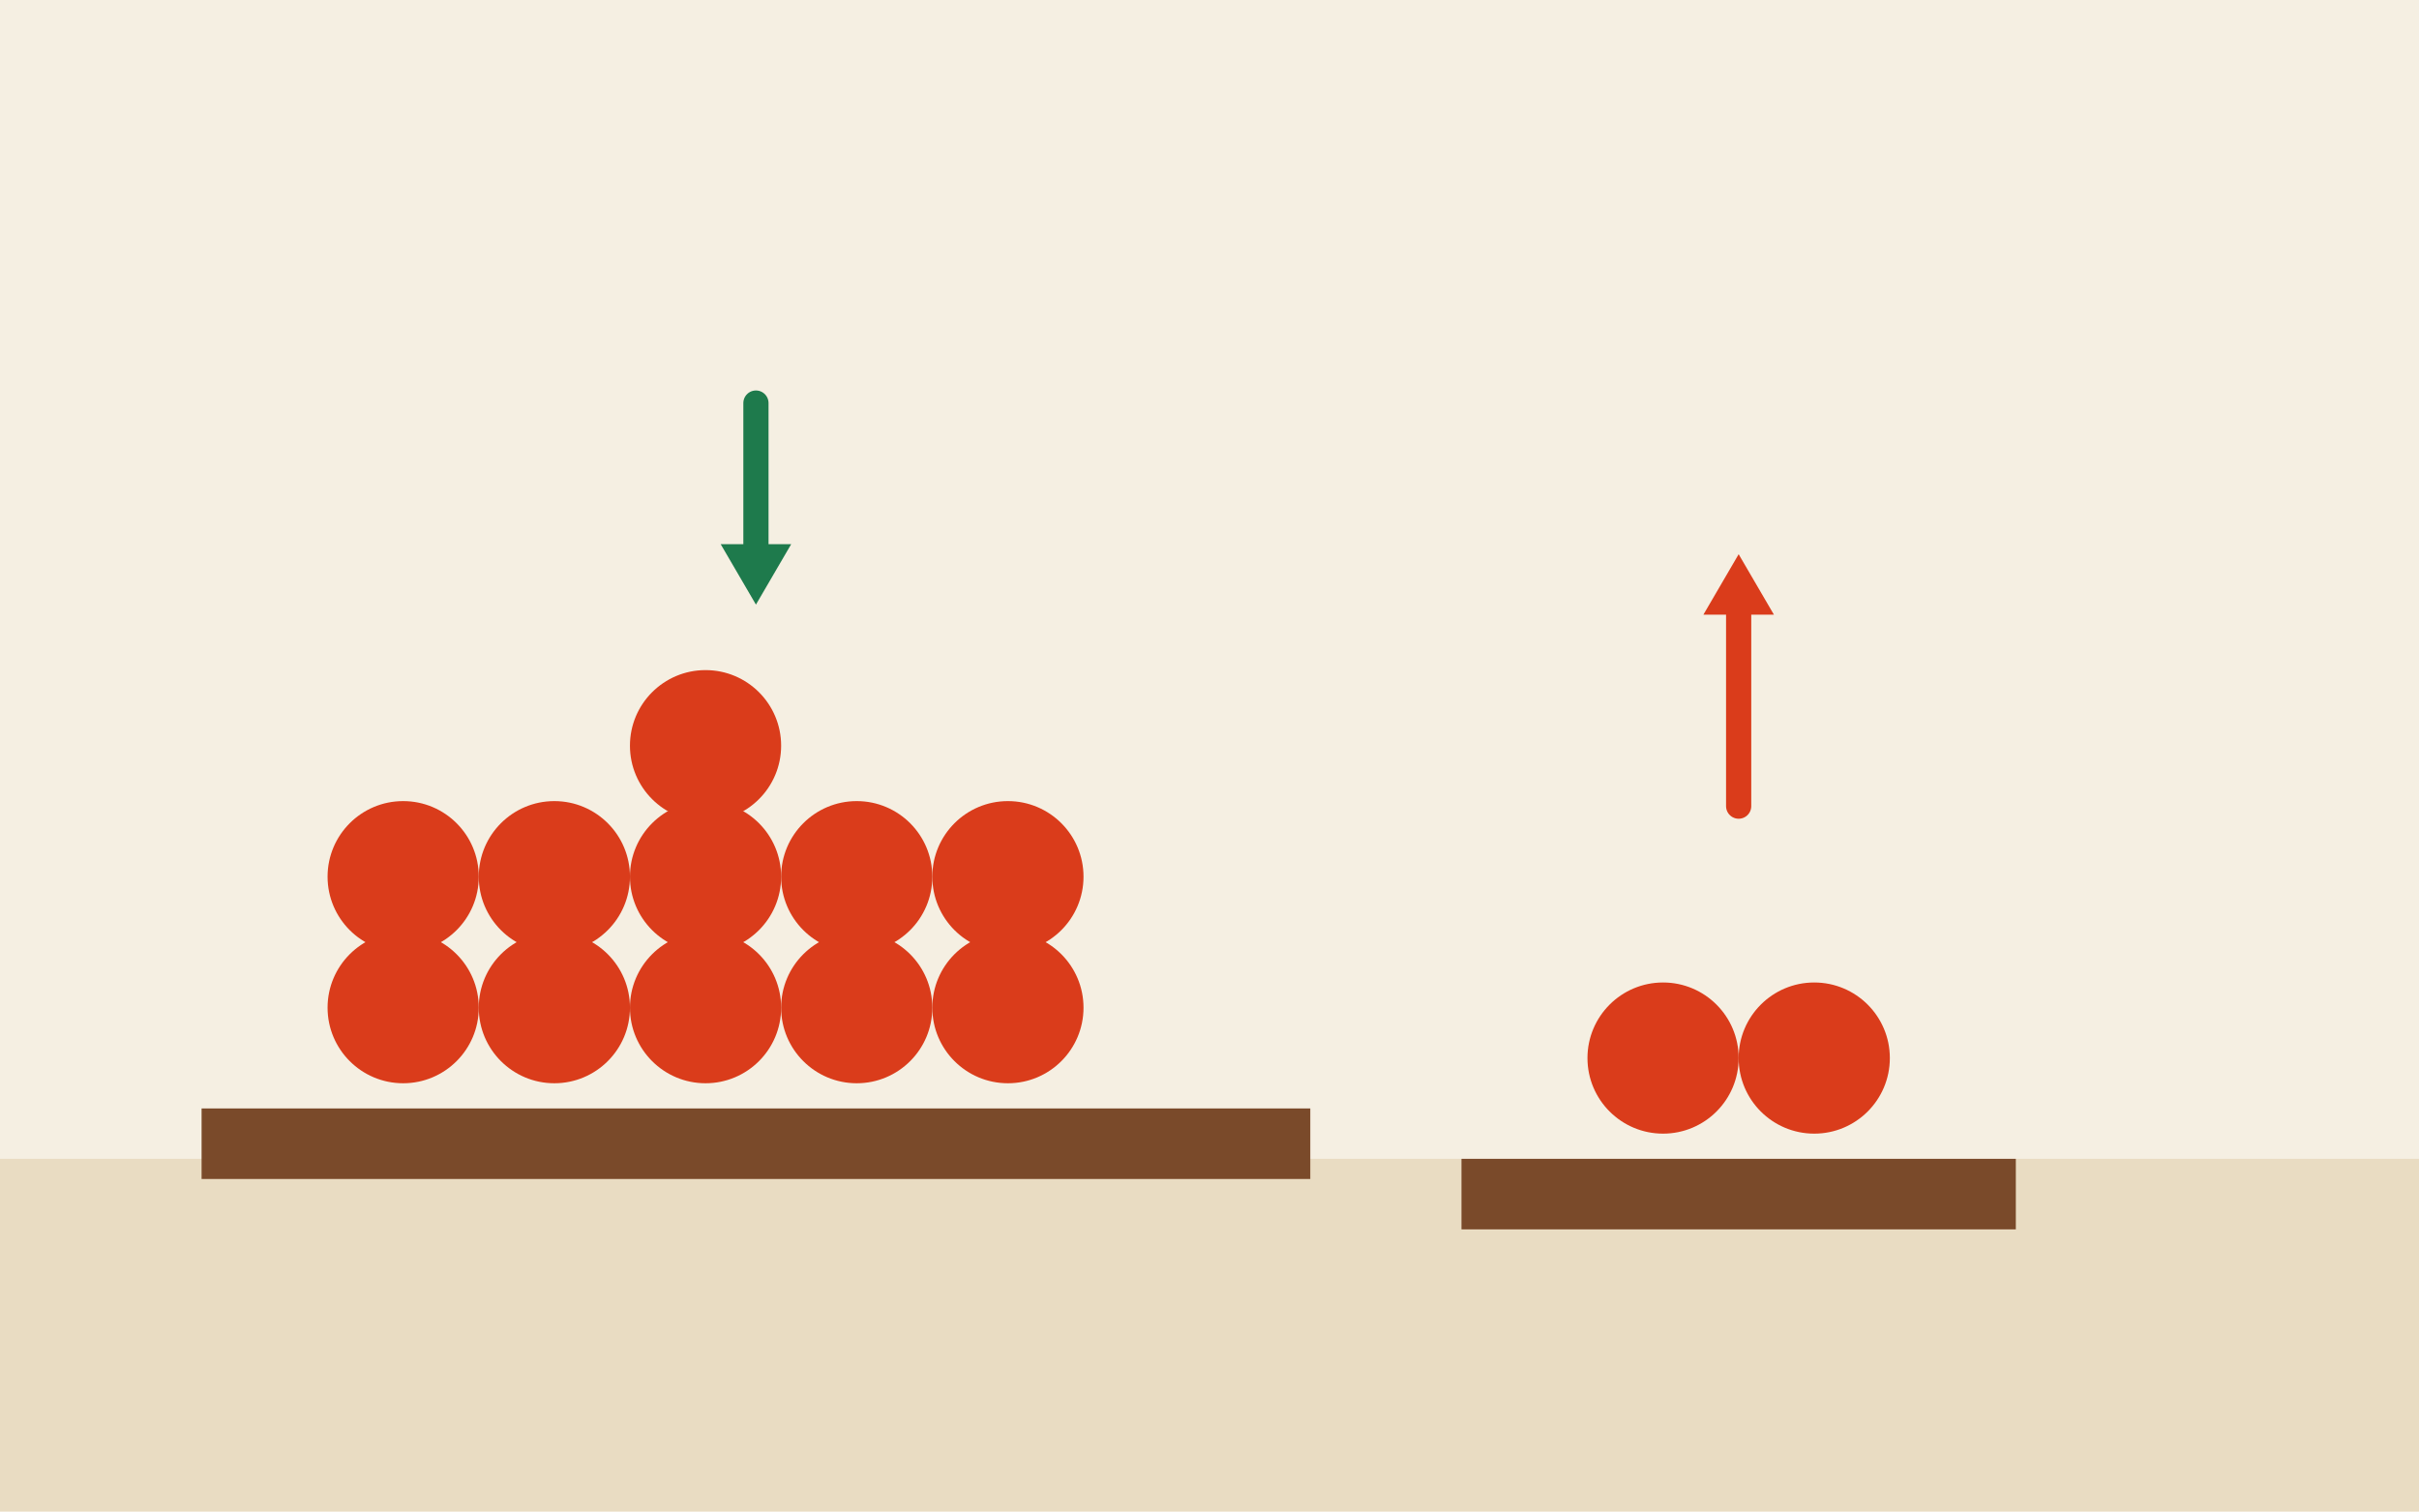
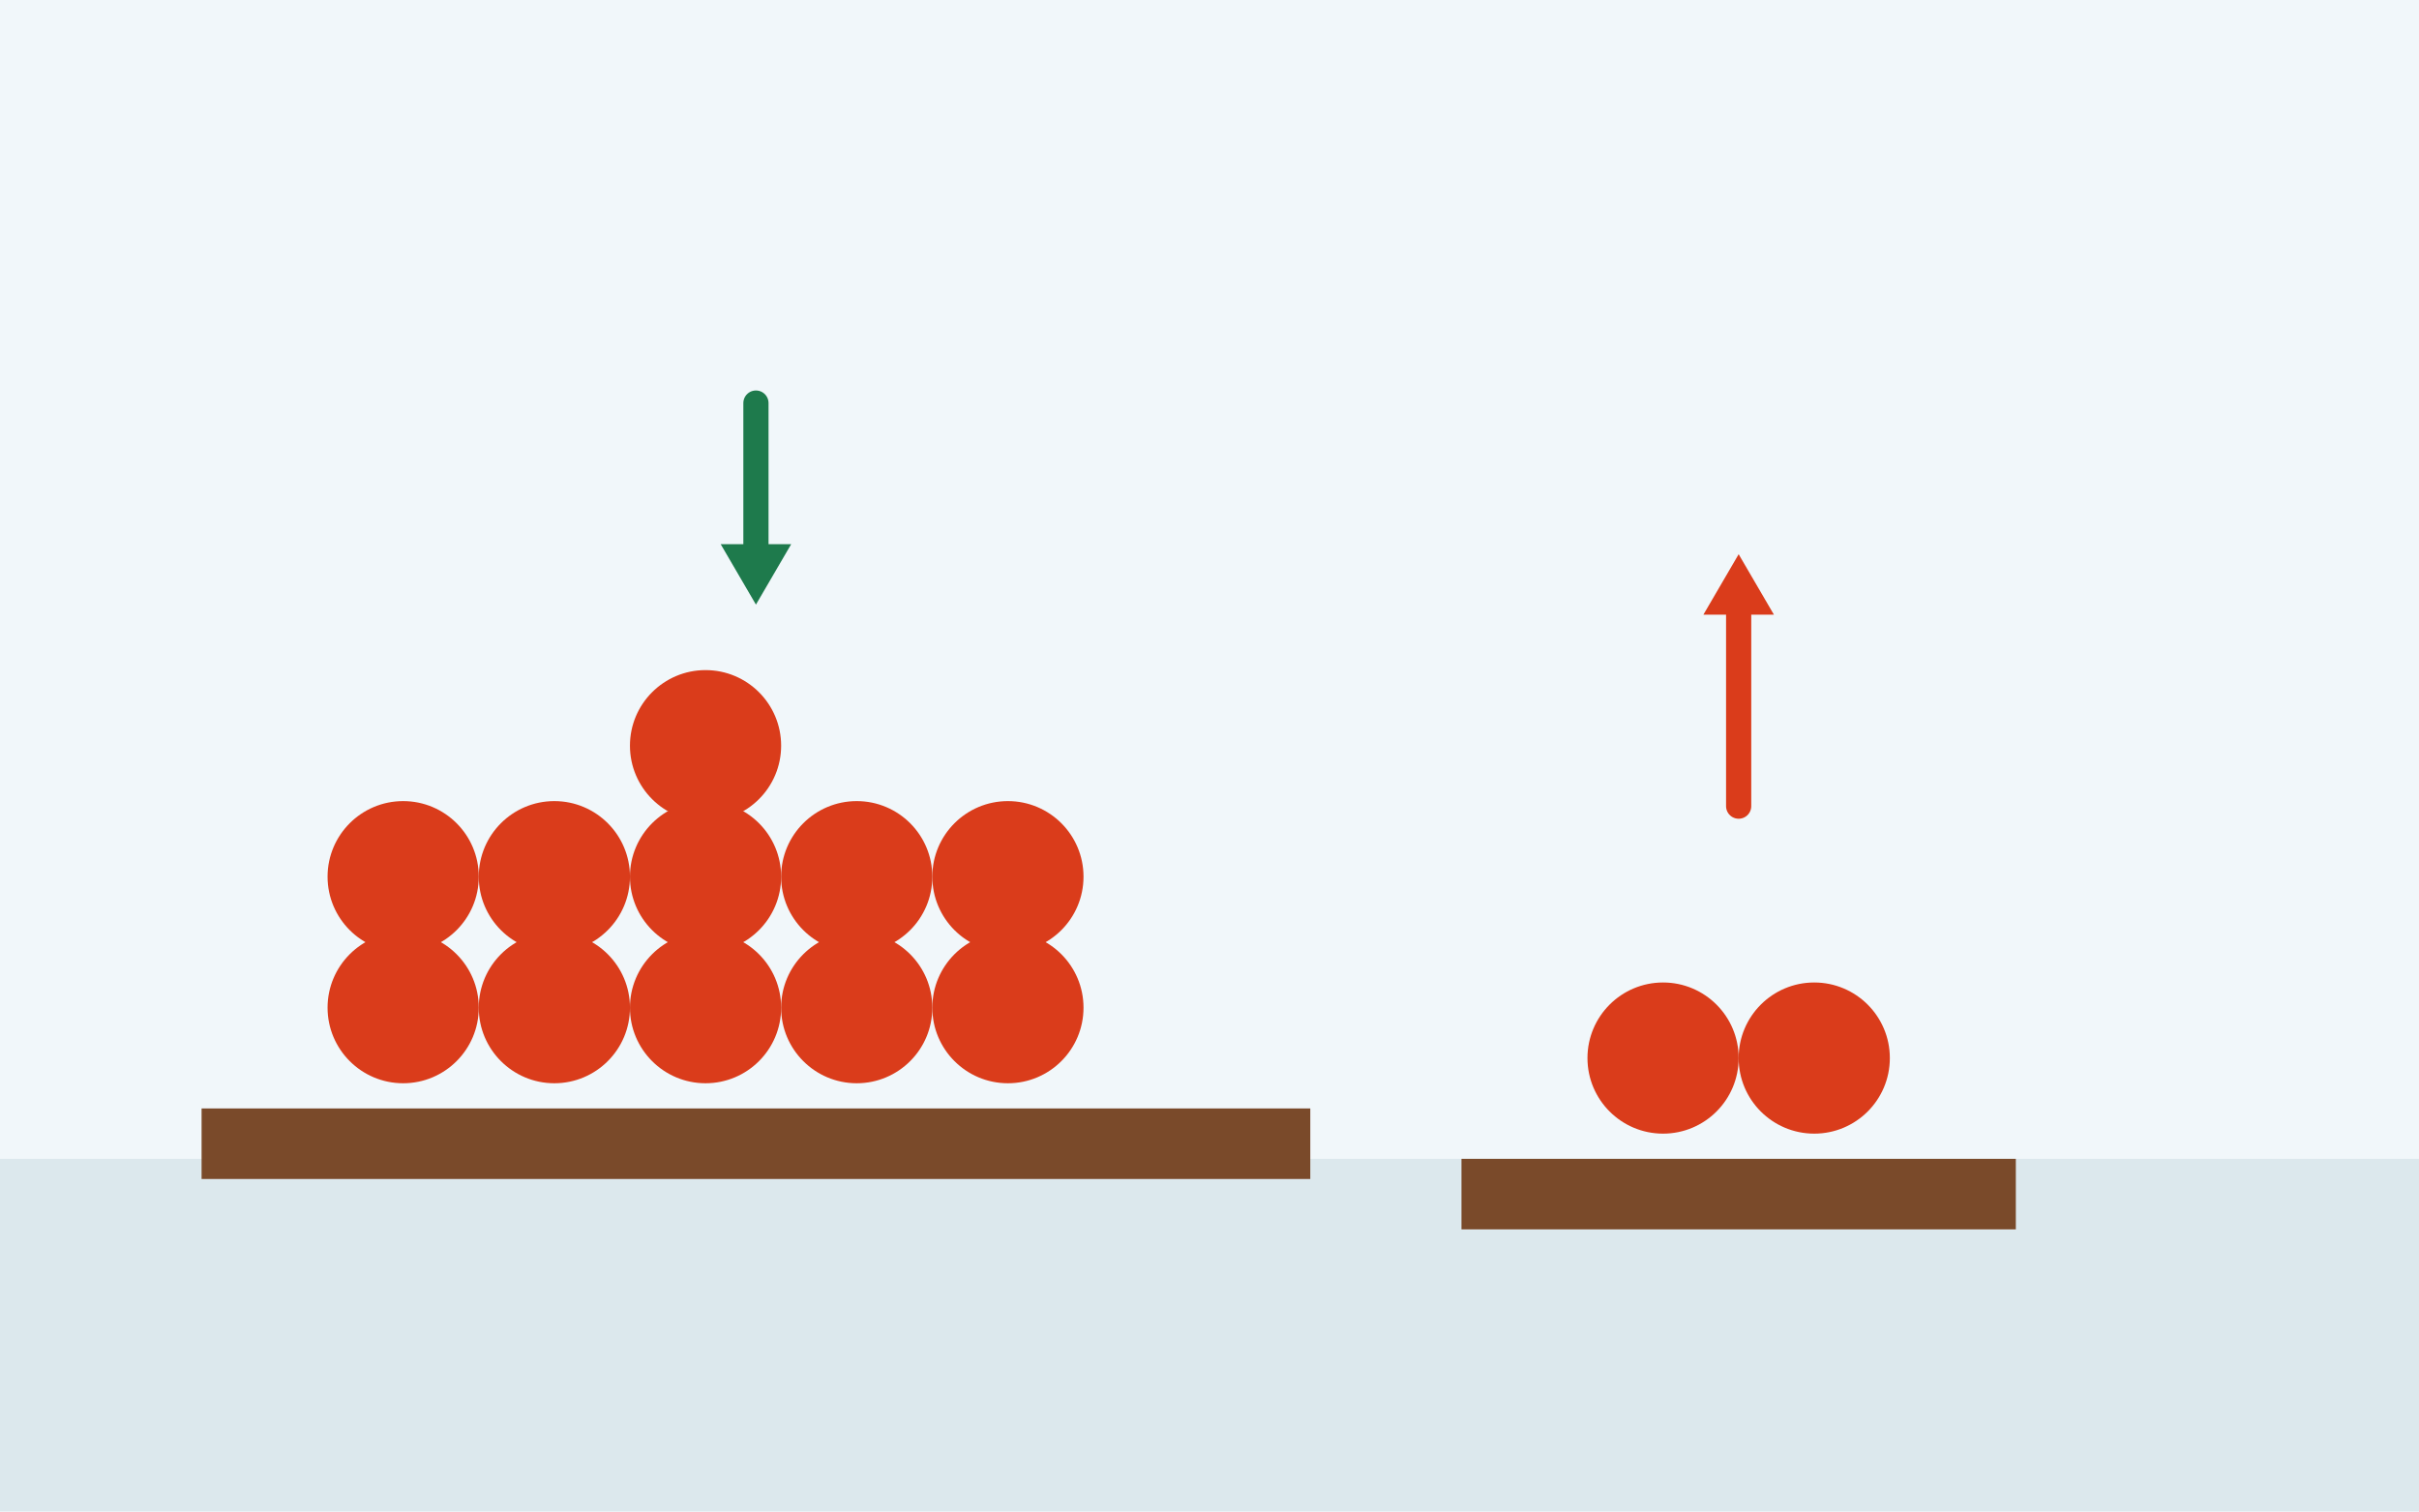
<svg xmlns="http://www.w3.org/2000/svg" viewBox="0 0 480 300" role="img" aria-label="Des tomates au marché : quand elles abondent, le prix baisse">
-   <rect width="480" height="300" fill="#F5EFE2" />
-   <rect x="0" y="230" width="480" height="70" rx="0" fill="#E9DCC2" />
+   <rect width="480" height="300" fill="#F1F7FA" />
+   <rect x="0" y="230" width="480" height="70" rx="0" fill="#DCE8ED" />
  <circle cx="80" cy="200" r="15" fill="#DA3C1B" />
  <circle cx="110" cy="200" r="15" fill="#DA3C1B" />
  <circle cx="140" cy="200" r="15" fill="#DA3C1B" />
  <circle cx="170" cy="200" r="15" fill="#DA3C1B" />
  <circle cx="200" cy="200" r="15" fill="#DA3C1B" />
  <circle cx="80" cy="174" r="15" fill="#DA3C1B" />
  <circle cx="110" cy="174" r="15" fill="#DA3C1B" />
  <circle cx="140" cy="174" r="15" fill="#DA3C1B" />
  <circle cx="170" cy="174" r="15" fill="#DA3C1B" />
  <circle cx="200" cy="174" r="15" fill="#DA3C1B" />
  <circle cx="140" cy="148" r="15" fill="#DA3C1B" />
  <circle cx="330" cy="210" r="15" fill="#DA3C1B" />
  <circle cx="360" cy="210" r="15" fill="#DA3C1B" />
  <path d="M150,80 L150.0,108.0" fill="none" stroke="#1E7A4C" stroke-width="5" stroke-linecap="round" stroke-linejoin="round" />
  <polygon points="150,120 157.0,108.0 143.0,108.0" fill="#1E7A4C" />
  <path d="M345,160 L345.0,122.0" fill="none" stroke="#DA3C1B" stroke-width="5" stroke-linecap="round" stroke-linejoin="round" />
  <polygon points="345,110 338.0,122.0 352.0,122.0" fill="#DA3C1B" />
  <rect x="40" y="220" width="220" height="14" rx="0" fill="#7A4A2A" />
  <rect x="290" y="230" width="110" height="14" rx="0" fill="#7A4A2A" />
</svg>
